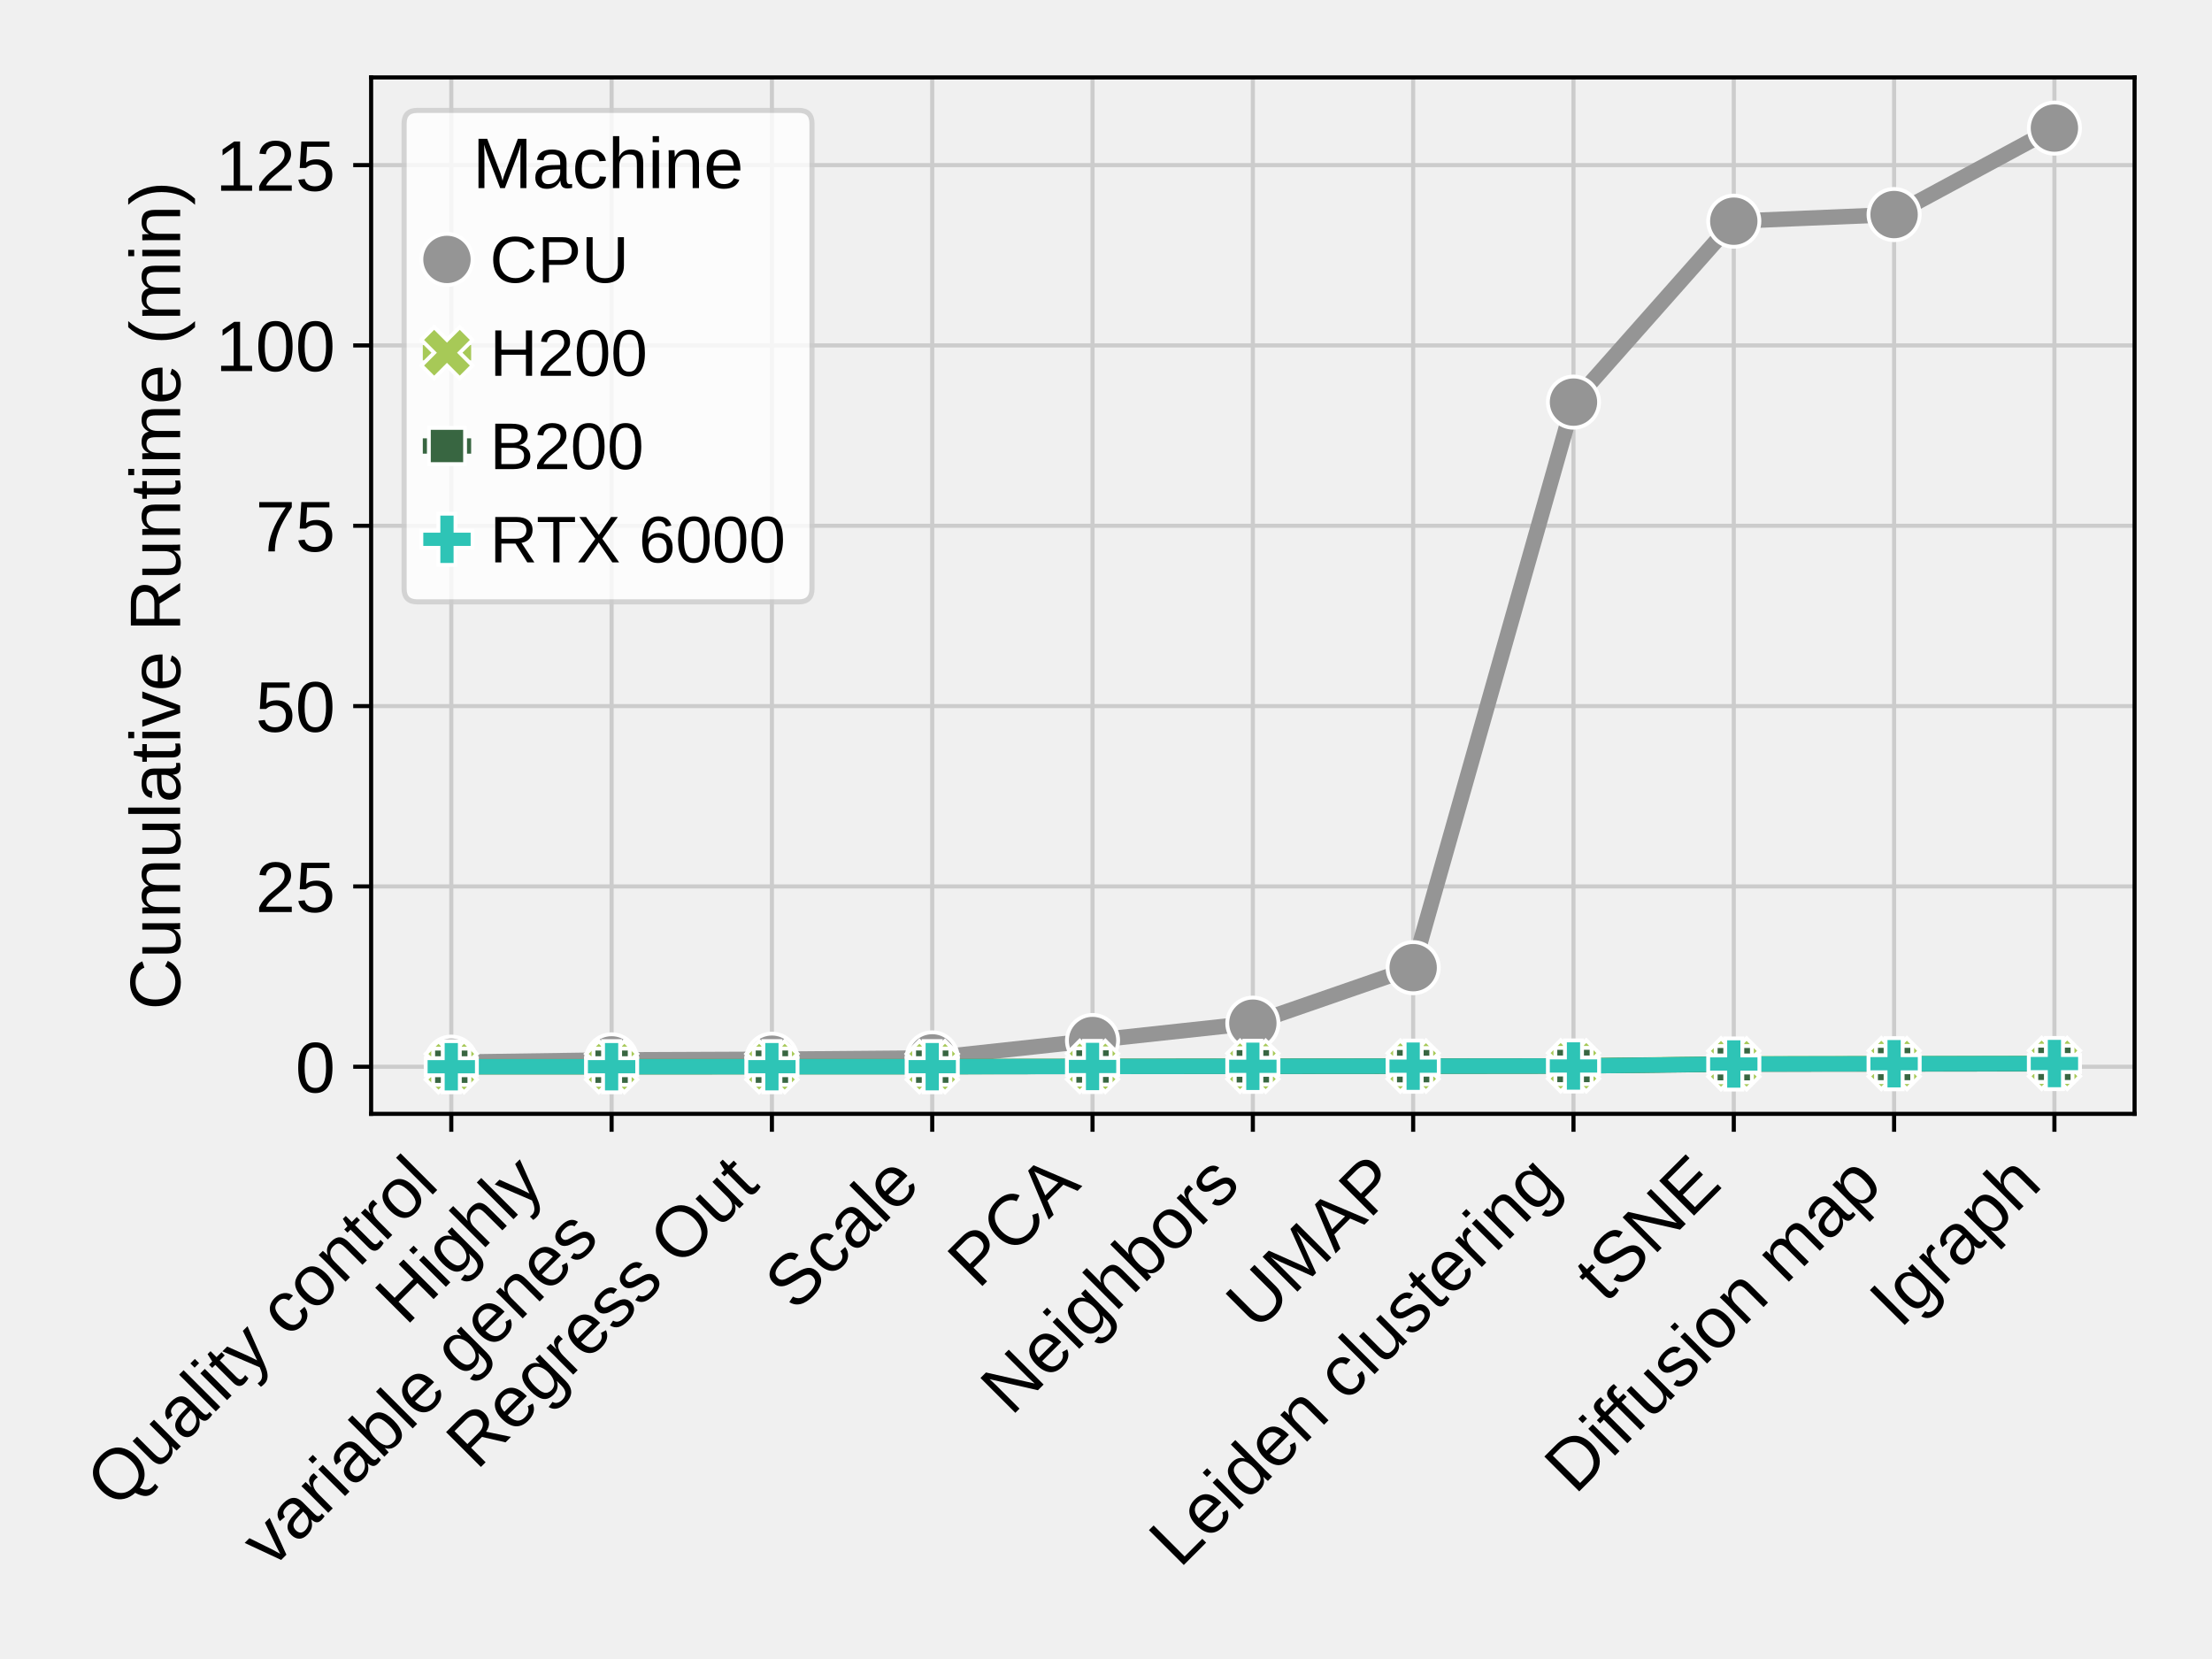
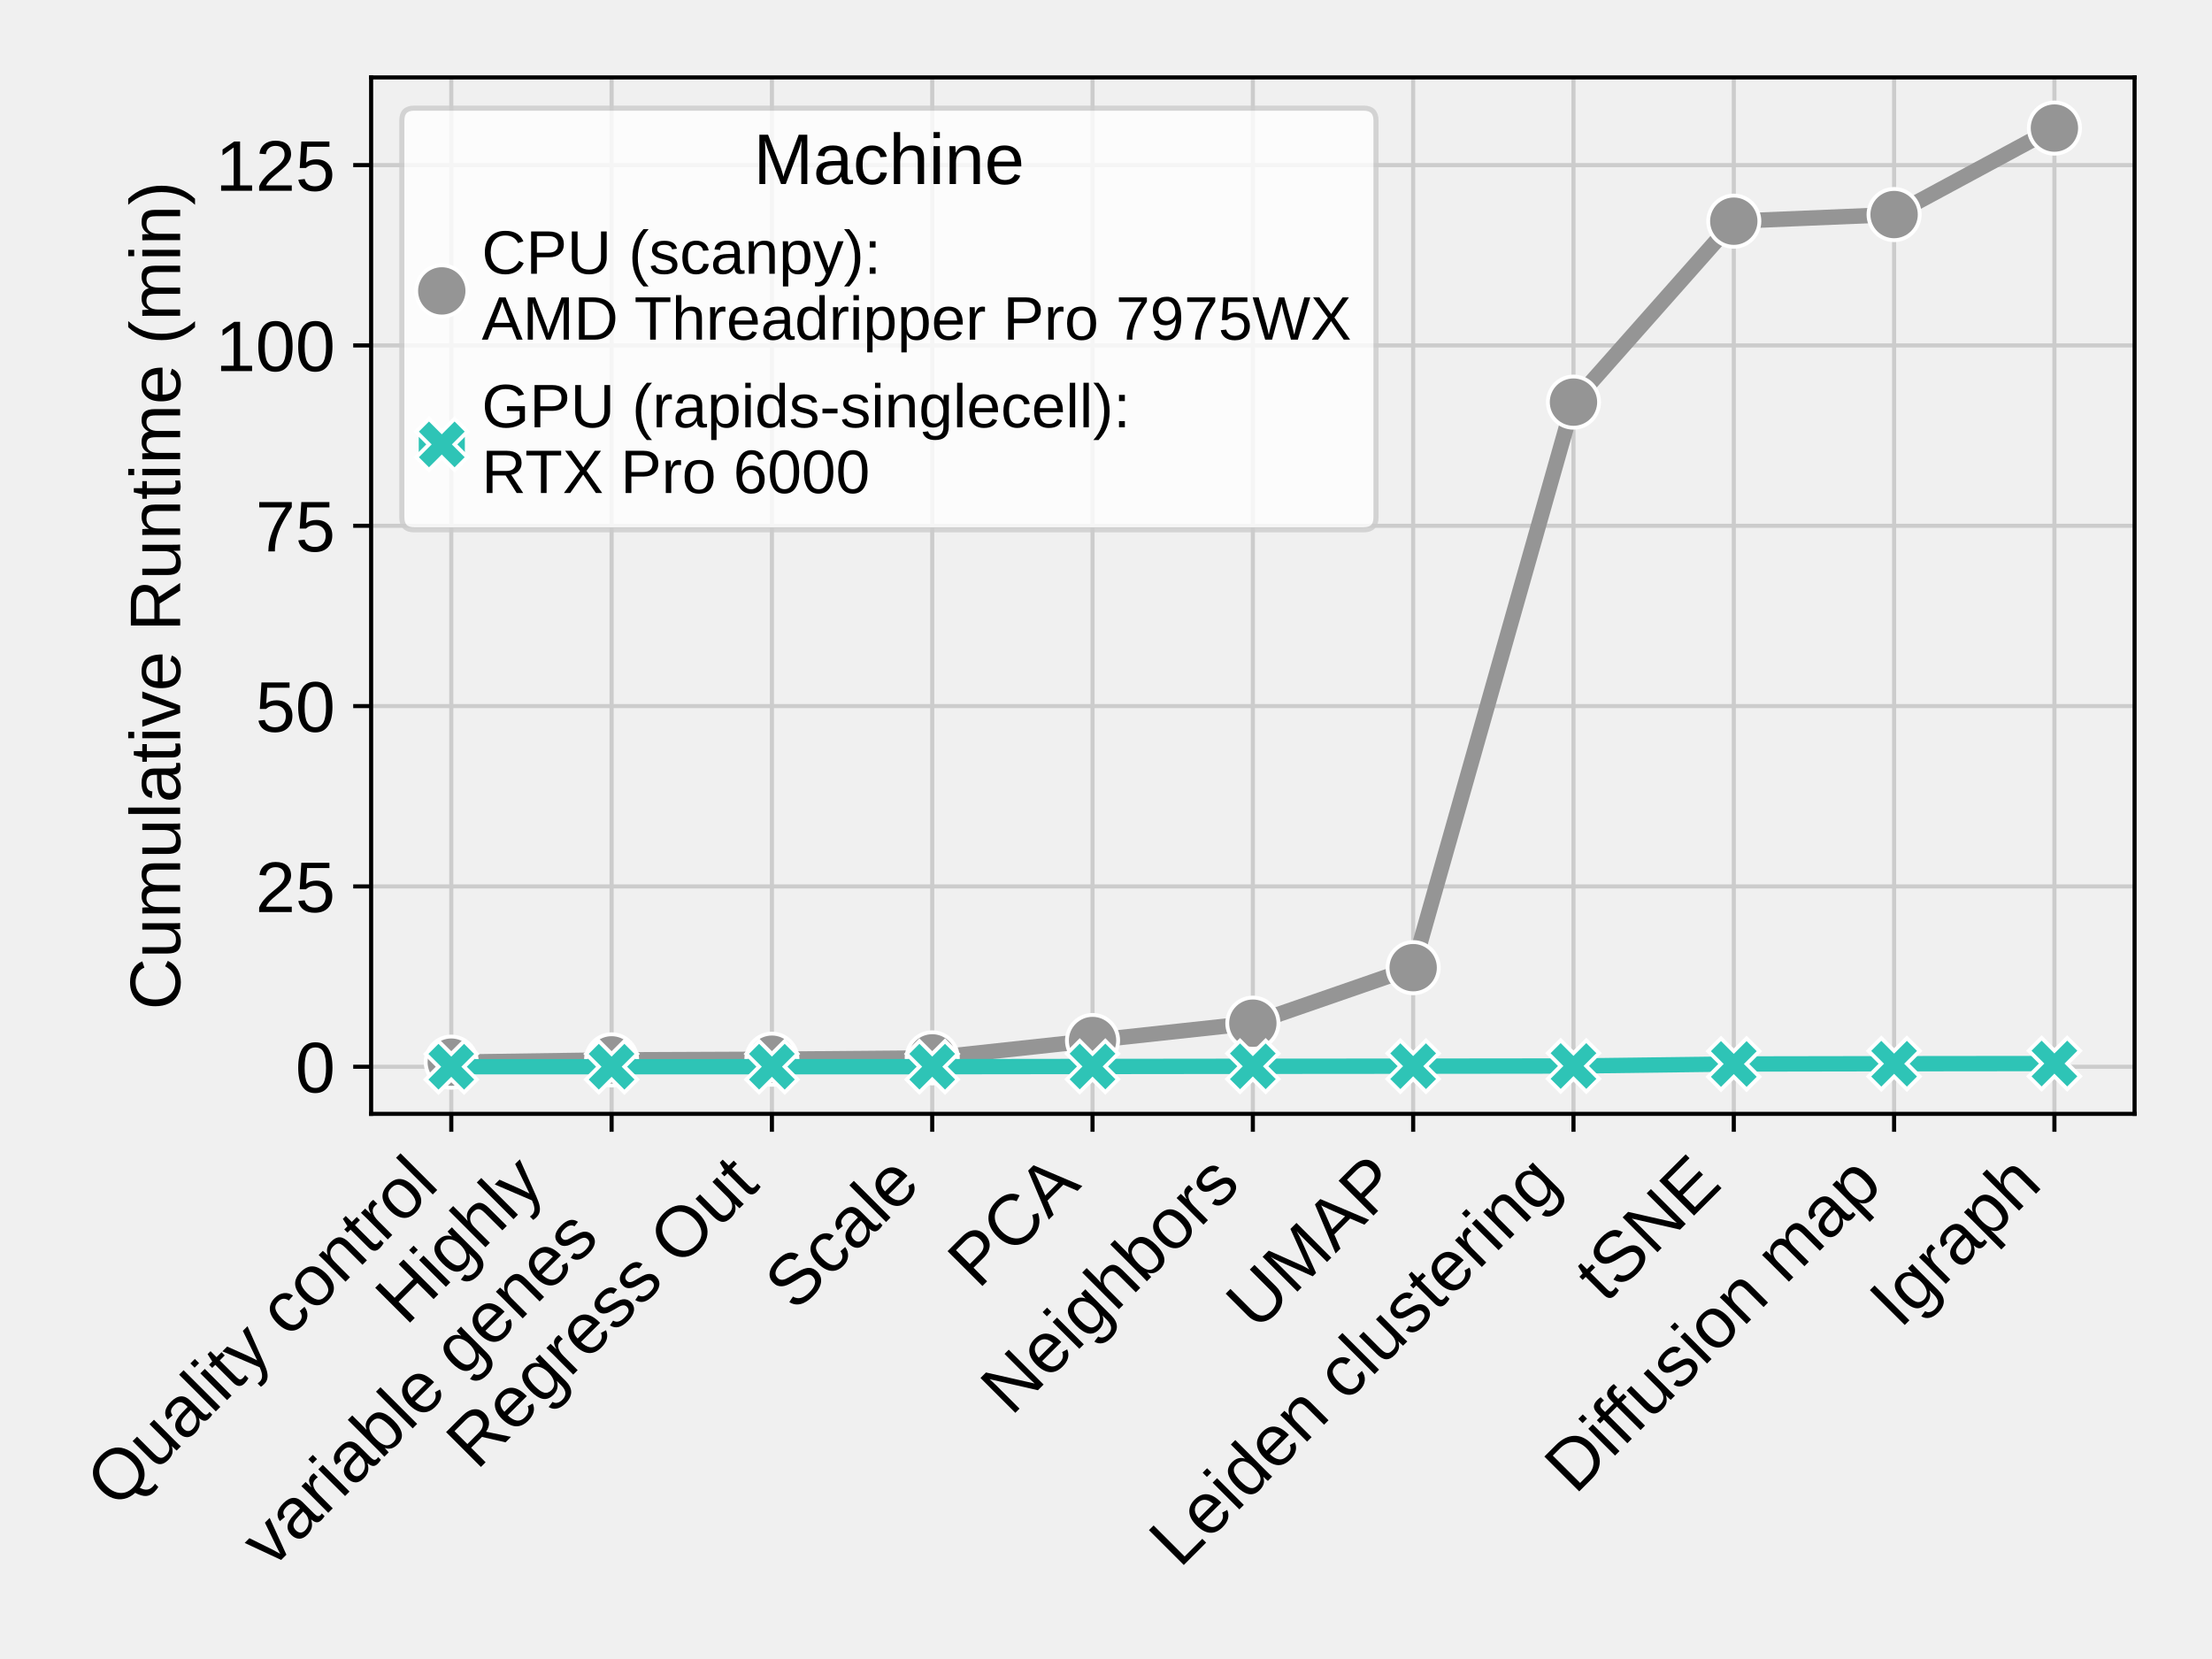
<svg xmlns="http://www.w3.org/2000/svg" xmlns:xlink="http://www.w3.org/1999/xlink" width="432pt" height="324pt" viewBox="0 0 432 324" version="1.1">
  <defs>
    <style type="text/css">*{stroke-linejoin: round; stroke-linecap: butt}</style>
  </defs>
  <g id="figure_1">
    <g id="patch_1">
      <path d="M 0 324  L 432 324  L 432 0  L 0 0  L 0 324  z " style="fill: none" />
    </g>
    <g id="axes_1">
      <g id="patch_2">
        <path d="M 72.48 217.532  L 416.88 217.532  L 416.88 15.12  L 72.48 15.12  L 72.48 217.532  z " style="fill: none" />
      </g>
      <g id="FillBetweenPolyCollection_1">
        <defs>
-           <path id="mfab1560609" d="M 88.135 -117.148  L 88.135 -115.98  L 119.444 -116.4  L 150.753 -116.529  L 182.062 -116.789  L 213.371 -120.199  L 244.68 -123.62  L 275.989 -134.397  L 307.298 -244.536  L 338.607 -280.066  L 369.916 -281.367  L 401.225 -298.294  L 401.225 -299.679  L 401.225 -299.679  L 369.916 -282.828  L 338.607 -281.537  L 307.298 -246.397  L 275.989 -135.633  L 244.68 -124.732  L 213.371 -121.375  L 182.062 -118.007  L 150.753 -117.749  L 119.444 -117.619  L 88.135 -117.148  z " style="stroke: #959595; stroke-opacity: 0.2" />
+           <path id="m6f496f504d" d="M 88.135 -117.148  L 88.135 -115.98  L 119.444 -116.4  L 150.753 -116.529  L 182.062 -116.789  L 213.371 -120.199  L 244.68 -123.62  L 275.989 -134.397  L 307.298 -244.536  L 338.607 -280.066  L 369.916 -281.367  L 401.225 -298.294  L 401.225 -299.679  L 401.225 -299.679  L 369.916 -282.828  L 338.607 -281.537  L 307.298 -246.397  L 275.989 -135.633  L 244.68 -124.732  L 213.371 -121.375  L 182.062 -118.007  L 150.753 -117.749  L 119.444 -117.619  L 88.135 -117.148  z " style="stroke: #959595; stroke-opacity: 0.2" />
        </defs>
-         <g clip-path="url(#pe0ecb09397)">
-           <use xlink:href="#mfab1560609" x="0" y="324" style="fill: #959595; fill-opacity: 0.2; stroke: #959595; stroke-opacity: 0.2" />
+         <g clip-path="url(#p46077d7bb2)">
+           <use xlink:href="#m6f496f504d" x="0" y="324" style="fill: #959595; fill-opacity: 0.2; stroke: #959595; stroke-opacity: 0.2" />
        </g>
      </g>
      <g id="FillBetweenPolyCollection_2">
        <defs>
-           <path id="m82865f4d5c" d="M 88.135 -115.671  L 88.135 -115.671  L 119.444 -115.677  L 150.753 -115.681  L 182.062 -115.684  L 213.371 -115.73  L 244.68 -115.765  L 275.989 -115.799  L 307.298 -115.839  L 338.607 -116.239  L 369.916 -116.273  L 401.225 -116.314  L 401.225 -116.319  L 401.225 -116.319  L 369.916 -116.279  L 338.607 -116.242  L 307.298 -115.842  L 275.989 -115.802  L 244.68 -115.768  L 213.371 -115.733  L 182.062 -115.687  L 150.753 -115.683  L 119.444 -115.677  L 88.135 -115.671  z " style="stroke: #a7c957; stroke-opacity: 0.2" />
+           <path id="m8113eb5264" d="M 88.135 -115.669  L 88.135 -115.668  L 119.444 -115.674  L 150.753 -115.677  L 182.062 -115.68  L 213.371 -115.718  L 244.68 -115.752  L 275.989 -115.778  L 307.298 -115.813  L 338.607 -116.203  L 369.916 -116.254  L 401.225 -116.289  L 401.225 -116.295  L 401.225 -116.295  L 369.916 -116.259  L 338.607 -116.205  L 307.298 -115.815  L 275.989 -115.78  L 244.68 -115.754  L 213.371 -115.719  L 182.062 -115.68  L 150.753 -115.677  L 119.444 -115.674  L 88.135 -115.669  z " style="stroke: #2ec4b6; stroke-opacity: 0.2" />
        </defs>
-         <g clip-path="url(#pe0ecb09397)">
-           <use xlink:href="#m82865f4d5c" x="0" y="324" style="fill: #a7c957; fill-opacity: 0.2; stroke: #a7c957; stroke-opacity: 0.2" />
-         </g>
-       </g>
-       <g id="FillBetweenPolyCollection_3">
-         <defs>
-           <path id="ma7cfe1c751" d="M 88.135 -115.671  L 88.135 -115.67  L 119.444 -115.675  L 150.753 -115.682  L 182.062 -115.685  L 213.371 -115.715  L 244.68 -115.75  L 275.989 -115.778  L 307.298 -115.814  L 338.607 -116.17  L 369.916 -116.202  L 401.225 -116.238  L 401.225 -116.239  L 401.225 -116.239  L 369.916 -116.203  L 338.607 -116.174  L 307.298 -115.817  L 275.989 -115.78  L 244.68 -115.751  L 213.371 -115.717  L 182.062 -115.686  L 150.753 -115.683  L 119.444 -115.676  L 88.135 -115.671  z " style="stroke: #386641; stroke-opacity: 0.2" />
-         </defs>
-         <g clip-path="url(#pe0ecb09397)">
-           <use xlink:href="#ma7cfe1c751" x="0" y="324" style="fill: #386641; fill-opacity: 0.2; stroke: #386641; stroke-opacity: 0.2" />
-         </g>
-       </g>
-       <g id="FillBetweenPolyCollection_4">
-         <defs>
-           <path id="mc2ab6c66c6" d="M 88.135 -115.669  L 88.135 -115.668  L 119.444 -115.674  L 150.753 -115.677  L 182.062 -115.68  L 213.371 -115.718  L 244.68 -115.752  L 275.989 -115.778  L 307.298 -115.813  L 338.607 -116.203  L 369.916 -116.254  L 401.225 -116.289  L 401.225 -116.295  L 401.225 -116.295  L 369.916 -116.259  L 338.607 -116.205  L 307.298 -115.815  L 275.989 -115.78  L 244.68 -115.754  L 213.371 -115.719  L 182.062 -115.68  L 150.753 -115.677  L 119.444 -115.674  L 88.135 -115.669  z " style="stroke: #2ec4b6; stroke-opacity: 0.2" />
-         </defs>
-         <g clip-path="url(#pe0ecb09397)">
-           <use xlink:href="#mc2ab6c66c6" x="0" y="324" style="fill: #2ec4b6; fill-opacity: 0.2; stroke: #2ec4b6; stroke-opacity: 0.2" />
+         <g clip-path="url(#p46077d7bb2)">
+           <use xlink:href="#m8113eb5264" x="0" y="324" style="fill: #2ec4b6; fill-opacity: 0.2; stroke: #2ec4b6; stroke-opacity: 0.2" />
        </g>
      </g>
      <g id="matplotlib.axis_1">
        <g id="xtick_1">
          <g id="line2d_1">
-             <path d="M 88.135 217.532  L 88.135 15.12  " clip-path="url(#pe0ecb09397)" style="fill: none; stroke: #cccccc; stroke-width: 0.8; stroke-linecap: square" />
+             <path d="M 88.135 217.532  L 88.135 15.12  " clip-path="url(#p46077d7bb2)" style="fill: none; stroke: #cccccc; stroke-width: 0.8; stroke-linecap: square" />
          </g>
          <g id="line2d_2">
            <defs>
-               <path id="mdd1ec82069" d="M 0 0  L 0 3.5  " style="stroke: #000000; stroke-width: 0.8" />
+               <path id="m5a52dfd3d7" d="M 0 0  L 0 3.5  " style="stroke: #000000; stroke-width: 0.8" />
            </defs>
            <g>
-               <use xlink:href="#mdd1ec82069" x="88.135" y="217.532" style="stroke: #000000; stroke-width: 0.8" />
+               <use xlink:href="#m5a52dfd3d7" x="88.135" y="217.532" style="stroke: #000000; stroke-width: 0.8" />
            </g>
          </g>
          <g id="text_1">
            <text style="font-size: 14px; font-family: 'Arial', 'Helvetica', 'DejaVu Sans', 'Bitstream Vera Sans', sans-serif" transform="translate(22.78093 295.0149) rotate(-45)">Quality control</text>
          </g>
        </g>
        <g id="xtick_2">
          <g id="line2d_3">
-             <path d="M 119.444 217.532  L 119.444 15.12  " clip-path="url(#pe0ecb09397)" style="fill: none; stroke: #cccccc; stroke-width: 0.8; stroke-linecap: square" />
+             <path d="M 119.444 217.532  L 119.444 15.12  " clip-path="url(#p46077d7bb2)" style="fill: none; stroke: #cccccc; stroke-width: 0.8; stroke-linecap: square" />
          </g>
          <g id="line2d_4">
            <g>
-               <use xlink:href="#mdd1ec82069" x="119.444" y="217.532" style="stroke: #000000; stroke-width: 0.8" />
+               <use xlink:href="#m5a52dfd3d7" x="119.444" y="217.532" style="stroke: #000000; stroke-width: 0.8" />
            </g>
          </g>
          <g id="text_2">
            <text style="font-size: 14px; font-family: 'Arial', 'Helvetica', 'DejaVu Sans', 'Bitstream Vera Sans', sans-serif" transform="translate(79.26536 259.1262) rotate(-45)">Highly</text>
            <text style="font-size: 14px; font-family: 'Arial', 'Helvetica', 'DejaVu Sans', 'Bitstream Vera Sans', sans-serif" transform="translate(52.97478 306.5899) rotate(-45)">variable genes</text>
          </g>
        </g>
        <g id="xtick_3">
          <g id="line2d_5">
-             <path d="M 150.753 217.532  L 150.753 15.12  " clip-path="url(#pe0ecb09397)" style="fill: none; stroke: #cccccc; stroke-width: 0.8; stroke-linecap: square" />
+             <path d="M 150.753 217.532  L 150.753 15.12  " clip-path="url(#p46077d7bb2)" style="fill: none; stroke: #cccccc; stroke-width: 0.8; stroke-linecap: square" />
          </g>
          <g id="line2d_6">
            <g>
-               <use xlink:href="#mdd1ec82069" x="150.753" y="217.532" style="stroke: #000000; stroke-width: 0.8" />
+               <use xlink:href="#m5a52dfd3d7" x="150.753" y="217.532" style="stroke: #000000; stroke-width: 0.8" />
            </g>
          </g>
          <g id="text_3">
            <text style="font-size: 14px; font-family: 'Arial', 'Helvetica', 'DejaVu Sans', 'Bitstream Vera Sans', sans-serif" transform="translate(93.10369 287.3103) rotate(-45)">Regress Out</text>
          </g>
        </g>
        <g id="xtick_4">
          <g id="line2d_7">
-             <path d="M 182.062 217.532  L 182.062 15.12  " clip-path="url(#pe0ecb09397)" style="fill: none; stroke: #cccccc; stroke-width: 0.8; stroke-linecap: square" />
+             <path d="M 182.062 217.532  L 182.062 15.12  " clip-path="url(#p46077d7bb2)" style="fill: none; stroke: #cccccc; stroke-width: 0.8; stroke-linecap: square" />
          </g>
          <g id="line2d_8">
            <g>
-               <use xlink:href="#mdd1ec82069" x="182.062" y="217.532" style="stroke: #000000; stroke-width: 0.8" />
+               <use xlink:href="#m5a52dfd3d7" x="182.062" y="217.532" style="stroke: #000000; stroke-width: 0.8" />
            </g>
          </g>
          <g id="text_4">
            <text style="font-size: 14px; font-family: 'Arial', 'Helvetica', 'DejaVu Sans', 'Bitstream Vera Sans', sans-serif" transform="translate(155.3317 256.3806) rotate(-45)">Scale</text>
          </g>
        </g>
        <g id="xtick_5">
          <g id="line2d_9">
-             <path d="M 213.371 217.532  L 213.371 15.12  " clip-path="url(#pe0ecb09397)" style="fill: none; stroke: #cccccc; stroke-width: 0.8; stroke-linecap: square" />
+             <path d="M 213.371 217.532  L 213.371 15.12  " clip-path="url(#p46077d7bb2)" style="fill: none; stroke: #cccccc; stroke-width: 0.8; stroke-linecap: square" />
          </g>
          <g id="line2d_10">
            <g>
-               <use xlink:href="#mdd1ec82069" x="213.371" y="217.532" style="stroke: #000000; stroke-width: 0.8" />
+               <use xlink:href="#m5a52dfd3d7" x="213.371" y="217.532" style="stroke: #000000; stroke-width: 0.8" />
            </g>
          </g>
          <g id="text_5">
            <text style="font-size: 14px; font-family: 'Arial', 'Helvetica', 'DejaVu Sans', 'Bitstream Vera Sans', sans-serif" transform="translate(191.0476 251.9738) rotate(-45)">PCA</text>
          </g>
        </g>
        <g id="xtick_6">
          <g id="line2d_11">
-             <path d="M 244.68 217.532  L 244.68 15.12  " clip-path="url(#pe0ecb09397)" style="fill: none; stroke: #cccccc; stroke-width: 0.8; stroke-linecap: square" />
+             <path d="M 244.68 217.532  L 244.68 15.12  " clip-path="url(#p46077d7bb2)" style="fill: none; stroke: #cccccc; stroke-width: 0.8; stroke-linecap: square" />
          </g>
          <g id="line2d_12">
            <g>
-               <use xlink:href="#mdd1ec82069" x="244.68" y="217.532" style="stroke: #000000; stroke-width: 0.8" />
+               <use xlink:href="#m5a52dfd3d7" x="244.68" y="217.532" style="stroke: #000000; stroke-width: 0.8" />
            </g>
          </g>
          <g id="text_6">
            <text style="font-size: 14px; font-family: 'Arial', 'Helvetica', 'DejaVu Sans', 'Bitstream Vera Sans', sans-serif" transform="translate(197.4765 276.738) rotate(-45)">Neighbors</text>
          </g>
        </g>
        <g id="xtick_7">
          <g id="line2d_13">
-             <path d="M 275.989 217.532  L 275.989 15.12  " clip-path="url(#pe0ecb09397)" style="fill: none; stroke: #cccccc; stroke-width: 0.8; stroke-linecap: square" />
+             <path d="M 275.989 217.532  L 275.989 15.12  " clip-path="url(#p46077d7bb2)" style="fill: none; stroke: #cccccc; stroke-width: 0.8; stroke-linecap: square" />
          </g>
          <g id="line2d_14">
            <g>
-               <use xlink:href="#mdd1ec82069" x="275.989" y="217.532" style="stroke: #000000; stroke-width: 0.8" />
+               <use xlink:href="#m5a52dfd3d7" x="275.989" y="217.532" style="stroke: #000000; stroke-width: 0.8" />
            </g>
          </g>
          <g id="text_7">
            <text style="font-size: 14px; font-family: 'Arial', 'Helvetica', 'DejaVu Sans', 'Bitstream Vera Sans', sans-serif" transform="translate(245.4198 260.2197) rotate(-45)">UMAP</text>
          </g>
        </g>
        <g id="xtick_8">
          <g id="line2d_15">
-             <path d="M 307.298 217.532  L 307.298 15.12  " clip-path="url(#pe0ecb09397)" style="fill: none; stroke: #cccccc; stroke-width: 0.8; stroke-linecap: square" />
+             <path d="M 307.298 217.532  L 307.298 15.12  " clip-path="url(#p46077d7bb2)" style="fill: none; stroke: #cccccc; stroke-width: 0.8; stroke-linecap: square" />
          </g>
          <g id="line2d_16">
            <g>
-               <use xlink:href="#mdd1ec82069" x="307.298" y="217.532" style="stroke: #000000; stroke-width: 0.8" />
+               <use xlink:href="#m5a52dfd3d7" x="307.298" y="217.532" style="stroke: #000000; stroke-width: 0.8" />
            </g>
          </g>
          <g id="text_8">
            <text style="font-size: 14px; font-family: 'Arial', 'Helvetica', 'DejaVu Sans', 'Bitstream Vera Sans', sans-serif" transform="translate(230.3745 306.4581) rotate(-45)">Leiden clustering</text>
          </g>
        </g>
        <g id="xtick_9">
          <g id="line2d_17">
-             <path d="M 338.607 217.532  L 338.607 15.12  " clip-path="url(#pe0ecb09397)" style="fill: none; stroke: #cccccc; stroke-width: 0.8; stroke-linecap: square" />
+             <path d="M 338.607 217.532  L 338.607 15.12  " clip-path="url(#p46077d7bb2)" style="fill: none; stroke: #cccccc; stroke-width: 0.8; stroke-linecap: square" />
          </g>
          <g id="line2d_18">
            <g>
-               <use xlink:href="#mdd1ec82069" x="338.607" y="217.532" style="stroke: #000000; stroke-width: 0.8" />
+               <use xlink:href="#m5a52dfd3d7" x="338.607" y="217.532" style="stroke: #000000; stroke-width: 0.8" />
            </g>
          </g>
          <g id="text_9">
            <text style="font-size: 14px; font-family: 'Arial', 'Helvetica', 'DejaVu Sans', 'Bitstream Vera Sans', sans-serif" transform="translate(313.5337 254.724) rotate(-45)">tSNE</text>
          </g>
        </g>
        <g id="xtick_10">
          <g id="line2d_19">
-             <path d="M 369.916 217.532  L 369.916 15.12  " clip-path="url(#pe0ecb09397)" style="fill: none; stroke: #cccccc; stroke-width: 0.8; stroke-linecap: square" />
+             <path d="M 369.916 217.532  L 369.916 15.12  " clip-path="url(#p46077d7bb2)" style="fill: none; stroke: #cccccc; stroke-width: 0.8; stroke-linecap: square" />
          </g>
          <g id="line2d_20">
            <g>
-               <use xlink:href="#mdd1ec82069" x="369.916" y="217.532" style="stroke: #000000; stroke-width: 0.8" />
+               <use xlink:href="#m5a52dfd3d7" x="369.916" y="217.532" style="stroke: #000000; stroke-width: 0.8" />
            </g>
          </g>
          <g id="text_10">
            <text style="font-size: 14px; font-family: 'Arial', 'Helvetica', 'DejaVu Sans', 'Bitstream Vera Sans', sans-serif" transform="translate(307.6021 292.0853) rotate(-45)">Diffusion map</text>
          </g>
        </g>
        <g id="xtick_11">
          <g id="line2d_21">
-             <path d="M 401.225 217.532  L 401.225 15.12  " clip-path="url(#pe0ecb09397)" style="fill: none; stroke: #cccccc; stroke-width: 0.8; stroke-linecap: square" />
+             <path d="M 401.225 217.532  L 401.225 15.12  " clip-path="url(#p46077d7bb2)" style="fill: none; stroke: #cccccc; stroke-width: 0.8; stroke-linecap: square" />
          </g>
          <g id="line2d_22">
            <g>
-               <use xlink:href="#mdd1ec82069" x="401.225" y="217.532" style="stroke: #000000; stroke-width: 0.8" />
+               <use xlink:href="#m5a52dfd3d7" x="401.225" y="217.532" style="stroke: #000000; stroke-width: 0.8" />
            </g>
          </g>
          <g id="text_11">
            <text style="font-size: 14px; font-family: 'Arial', 'Helvetica', 'DejaVu Sans', 'Bitstream Vera Sans', sans-serif" transform="translate(371.0753 259.6845) rotate(-45)">Igraph</text>
          </g>
        </g>
      </g>
      <g id="matplotlib.axis_2">
        <g id="ytick_1">
          <g id="line2d_23">
-             <path d="M 72.48 208.334  L 416.88 208.334  " clip-path="url(#pe0ecb09397)" style="fill: none; stroke: #cccccc; stroke-width: 0.8; stroke-linecap: square" />
+             <path d="M 72.48 208.334  L 416.88 208.334  " clip-path="url(#p46077d7bb2)" style="fill: none; stroke: #cccccc; stroke-width: 0.8; stroke-linecap: square" />
          </g>
          <g id="line2d_24">
            <defs>
-               <path id="ma43e777af6" d="M 0 0  L -3.5 0  " style="stroke: #000000; stroke-width: 0.8" />
+               <path id="m2884d6f29a" d="M 0 0  L -3.5 0  " style="stroke: #000000; stroke-width: 0.8" />
            </defs>
            <g>
-               <use xlink:href="#ma43e777af6" x="72.48" y="208.334" style="stroke: #000000; stroke-width: 0.8" />
+               <use xlink:href="#m2884d6f29a" x="72.48" y="208.334" style="stroke: #000000; stroke-width: 0.8" />
            </g>
          </g>
          <g id="text_12">
            <text style="font-size: 14px; font-family: 'Arial', 'Helvetica', 'DejaVu Sans', 'Bitstream Vera Sans', sans-serif; text-anchor: end" x="65.48" y="213.345" transform="rotate(-0 65.48007 213.3448)">0</text>
          </g>
        </g>
        <g id="ytick_2">
          <g id="line2d_25">
-             <path d="M 72.48 173.116  L 416.88 173.116  " clip-path="url(#pe0ecb09397)" style="fill: none; stroke: #cccccc; stroke-width: 0.8; stroke-linecap: square" />
+             <path d="M 72.48 173.116  L 416.88 173.116  " clip-path="url(#p46077d7bb2)" style="fill: none; stroke: #cccccc; stroke-width: 0.8; stroke-linecap: square" />
          </g>
          <g id="line2d_26">
            <g>
-               <use xlink:href="#ma43e777af6" x="72.48" y="173.116" style="stroke: #000000; stroke-width: 0.8" />
+               <use xlink:href="#m2884d6f29a" x="72.48" y="173.116" style="stroke: #000000; stroke-width: 0.8" />
            </g>
          </g>
          <g id="text_13">
            <text style="font-size: 14px; font-family: 'Arial', 'Helvetica', 'DejaVu Sans', 'Bitstream Vera Sans', sans-serif; text-anchor: end" x="65.48" y="178.127" transform="rotate(-0 65.48007 178.1269)">25</text>
          </g>
        </g>
        <g id="ytick_3">
          <g id="line2d_27">
-             <path d="M 72.48 137.898  L 416.88 137.898  " clip-path="url(#pe0ecb09397)" style="fill: none; stroke: #cccccc; stroke-width: 0.8; stroke-linecap: square" />
+             <path d="M 72.48 137.898  L 416.88 137.898  " clip-path="url(#p46077d7bb2)" style="fill: none; stroke: #cccccc; stroke-width: 0.8; stroke-linecap: square" />
          </g>
          <g id="line2d_28">
            <g>
-               <use xlink:href="#ma43e777af6" x="72.48" y="137.898" style="stroke: #000000; stroke-width: 0.8" />
+               <use xlink:href="#m2884d6f29a" x="72.48" y="137.898" style="stroke: #000000; stroke-width: 0.8" />
            </g>
          </g>
          <g id="text_14">
            <text style="font-size: 14px; font-family: 'Arial', 'Helvetica', 'DejaVu Sans', 'Bitstream Vera Sans', sans-serif; text-anchor: end" x="65.48" y="142.909" transform="rotate(-0 65.48007 142.9089)">50</text>
          </g>
        </g>
        <g id="ytick_4">
          <g id="line2d_29">
-             <path d="M 72.48 102.681  L 416.88 102.681  " clip-path="url(#pe0ecb09397)" style="fill: none; stroke: #cccccc; stroke-width: 0.8; stroke-linecap: square" />
+             <path d="M 72.48 102.681  L 416.88 102.681  " clip-path="url(#p46077d7bb2)" style="fill: none; stroke: #cccccc; stroke-width: 0.8; stroke-linecap: square" />
          </g>
          <g id="line2d_30">
            <g>
-               <use xlink:href="#ma43e777af6" x="72.48" y="102.681" style="stroke: #000000; stroke-width: 0.8" />
+               <use xlink:href="#m2884d6f29a" x="72.48" y="102.681" style="stroke: #000000; stroke-width: 0.8" />
            </g>
          </g>
          <g id="text_15">
            <text style="font-size: 14px; font-family: 'Arial', 'Helvetica', 'DejaVu Sans', 'Bitstream Vera Sans', sans-serif; text-anchor: end" x="65.48" y="107.691" transform="rotate(-0 65.48007 107.691)">75</text>
          </g>
        </g>
        <g id="ytick_5">
          <g id="line2d_31">
-             <path d="M 72.48 67.463  L 416.88 67.463  " clip-path="url(#pe0ecb09397)" style="fill: none; stroke: #cccccc; stroke-width: 0.8; stroke-linecap: square" />
+             <path d="M 72.48 67.463  L 416.88 67.463  " clip-path="url(#p46077d7bb2)" style="fill: none; stroke: #cccccc; stroke-width: 0.8; stroke-linecap: square" />
          </g>
          <g id="line2d_32">
            <g>
-               <use xlink:href="#ma43e777af6" x="72.48" y="67.463" style="stroke: #000000; stroke-width: 0.8" />
+               <use xlink:href="#m2884d6f29a" x="72.48" y="67.463" style="stroke: #000000; stroke-width: 0.8" />
            </g>
          </g>
          <g id="text_16">
            <text style="font-size: 14px; font-family: 'Arial', 'Helvetica', 'DejaVu Sans', 'Bitstream Vera Sans', sans-serif; text-anchor: end" x="65.48" y="72.473" transform="rotate(-0 65.48007 72.47303)">100</text>
          </g>
        </g>
        <g id="ytick_6">
          <g id="line2d_33">
-             <path d="M 72.48 32.245  L 416.88 32.245  " clip-path="url(#pe0ecb09397)" style="fill: none; stroke: #cccccc; stroke-width: 0.8; stroke-linecap: square" />
+             <path d="M 72.48 32.245  L 416.88 32.245  " clip-path="url(#p46077d7bb2)" style="fill: none; stroke: #cccccc; stroke-width: 0.8; stroke-linecap: square" />
          </g>
          <g id="line2d_34">
            <g>
-               <use xlink:href="#ma43e777af6" x="72.48" y="32.245" style="stroke: #000000; stroke-width: 0.8" />
+               <use xlink:href="#m2884d6f29a" x="72.48" y="32.245" style="stroke: #000000; stroke-width: 0.8" />
            </g>
          </g>
          <g id="text_17">
            <text style="font-size: 14px; font-family: 'Arial', 'Helvetica', 'DejaVu Sans', 'Bitstream Vera Sans', sans-serif; text-anchor: end" x="65.48" y="37.255" transform="rotate(-0 65.48007 37.25509)">125</text>
          </g>
        </g>
        <g id="text_18">
          <text style="font-size: 14px; font-family: 'Arial', 'Helvetica', 'DejaVu Sans', 'Bitstream Vera Sans', sans-serif; text-anchor: middle" x="35.178" y="116.326" transform="rotate(-90 35.17757 116.326)">Cumulative Runtime (min)</text>
        </g>
      </g>
      <g id="line2d_35">
-         <path d="M 88.135 207.436  L 119.444 206.991  L 150.753 206.861  L 182.062 206.602  L 213.371 203.213  L 244.68 199.824  L 275.989 188.985  L 307.298 78.534  L 338.607 43.198  L 369.916 41.902  L 401.225 25.013  " clip-path="url(#pe0ecb09397)" style="fill: none; stroke: #959595; stroke-width: 3; stroke-linecap: square" />
+         <path d="M 88.135 207.436  L 119.444 206.991  L 150.753 206.861  L 182.062 206.602  L 213.371 203.213  L 244.68 199.824  L 275.989 188.985  L 307.298 78.534  L 338.607 43.198  L 369.916 41.902  L 401.225 25.013  " clip-path="url(#p46077d7bb2)" style="fill: none; stroke: #959595; stroke-width: 3; stroke-linecap: square" />
        <defs>
-           <path id="m1f8c0a6503" d="M 0 5  C 1.326 5 2.598 4.473 3.536 3.536  C 4.473 2.598 5 1.326 5 0  C 5 -1.326 4.473 -2.598 3.536 -3.536  C 2.598 -4.473 1.326 -5 0 -5  C -1.326 -5 -2.598 -4.473 -3.536 -3.536  C -4.473 -2.598 -5 -1.326 -5 0  C -5 1.326 -4.473 2.598 -3.536 3.536  C -2.598 4.473 -1.326 5 0 5  z " style="stroke: #ffffff; stroke-width: 0.75" />
+           <path id="m21358d7998" d="M 0 5  C 1.326 5 2.598 4.473 3.536 3.536  C 4.473 2.598 5 1.326 5 0  C 5 -1.326 4.473 -2.598 3.536 -3.536  C 2.598 -4.473 1.326 -5 0 -5  C -1.326 -5 -2.598 -4.473 -3.536 -3.536  C -4.473 -2.598 -5 -1.326 -5 0  C -5 1.326 -4.473 2.598 -3.536 3.536  C -2.598 4.473 -1.326 5 0 5  z " style="stroke: #ffffff; stroke-width: 0.75" />
        </defs>
-         <g clip-path="url(#pe0ecb09397)">
-           <use xlink:href="#m1f8c0a6503" x="88.135" y="207.436" style="fill: #959595; stroke: #ffffff; stroke-width: 0.75" />
-           <use xlink:href="#m1f8c0a6503" x="119.444" y="206.991" style="fill: #959595; stroke: #ffffff; stroke-width: 0.75" />
-           <use xlink:href="#m1f8c0a6503" x="150.753" y="206.861" style="fill: #959595; stroke: #ffffff; stroke-width: 0.75" />
-           <use xlink:href="#m1f8c0a6503" x="182.062" y="206.602" style="fill: #959595; stroke: #ffffff; stroke-width: 0.75" />
-           <use xlink:href="#m1f8c0a6503" x="213.371" y="203.213" style="fill: #959595; stroke: #ffffff; stroke-width: 0.75" />
-           <use xlink:href="#m1f8c0a6503" x="244.68" y="199.824" style="fill: #959595; stroke: #ffffff; stroke-width: 0.75" />
-           <use xlink:href="#m1f8c0a6503" x="275.989" y="188.985" style="fill: #959595; stroke: #ffffff; stroke-width: 0.75" />
-           <use xlink:href="#m1f8c0a6503" x="307.298" y="78.534" style="fill: #959595; stroke: #ffffff; stroke-width: 0.75" />
-           <use xlink:href="#m1f8c0a6503" x="338.607" y="43.198" style="fill: #959595; stroke: #ffffff; stroke-width: 0.75" />
-           <use xlink:href="#m1f8c0a6503" x="369.916" y="41.902" style="fill: #959595; stroke: #ffffff; stroke-width: 0.75" />
-           <use xlink:href="#m1f8c0a6503" x="401.225" y="25.013" style="fill: #959595; stroke: #ffffff; stroke-width: 0.75" />
+         <g clip-path="url(#p46077d7bb2)">
+           <use xlink:href="#m21358d7998" x="88.135" y="207.436" style="fill: #959595; stroke: #ffffff; stroke-width: 0.75" />
+           <use xlink:href="#m21358d7998" x="119.444" y="206.991" style="fill: #959595; stroke: #ffffff; stroke-width: 0.75" />
+           <use xlink:href="#m21358d7998" x="150.753" y="206.861" style="fill: #959595; stroke: #ffffff; stroke-width: 0.75" />
+           <use xlink:href="#m21358d7998" x="182.062" y="206.602" style="fill: #959595; stroke: #ffffff; stroke-width: 0.75" />
+           <use xlink:href="#m21358d7998" x="213.371" y="203.213" style="fill: #959595; stroke: #ffffff; stroke-width: 0.75" />
+           <use xlink:href="#m21358d7998" x="244.68" y="199.824" style="fill: #959595; stroke: #ffffff; stroke-width: 0.75" />
+           <use xlink:href="#m21358d7998" x="275.989" y="188.985" style="fill: #959595; stroke: #ffffff; stroke-width: 0.75" />
+           <use xlink:href="#m21358d7998" x="307.298" y="78.534" style="fill: #959595; stroke: #ffffff; stroke-width: 0.75" />
+           <use xlink:href="#m21358d7998" x="338.607" y="43.198" style="fill: #959595; stroke: #ffffff; stroke-width: 0.75" />
+           <use xlink:href="#m21358d7998" x="369.916" y="41.902" style="fill: #959595; stroke: #ffffff; stroke-width: 0.75" />
+           <use xlink:href="#m21358d7998" x="401.225" y="25.013" style="fill: #959595; stroke: #ffffff; stroke-width: 0.75" />
        </g>
      </g>
      <g id="line2d_36">
-         <path d="M 88.135 208.329  L 119.444 208.323  L 150.753 208.318  L 182.062 208.314  L 213.371 208.269  L 244.68 208.234  L 275.989 208.2  L 307.298 208.159  L 338.607 207.759  L 369.916 207.724  L 401.225 207.684  " clip-path="url(#pe0ecb09397)" style="fill: none; stroke: #a7c957; stroke-width: 3; stroke-linecap: square" />
+         <path d="M 88.135 208.331  L 119.444 208.326  L 150.753 208.323  L 182.062 208.32  L 213.371 208.282  L 244.68 208.247  L 275.989 208.221  L 307.298 208.186  L 338.607 207.796  L 369.916 207.743  L 401.225 207.708  " clip-path="url(#p46077d7bb2)" style="fill: none; stroke: #2ec4b6; stroke-width: 3; stroke-linecap: square" />
        <defs>
-           <path id="m5ba7a3f530" d="M -2.5 5  L 0 2.5  L 2.5 5  L 5 2.5  L 2.5 0  L 5 -2.5  L 2.5 -5  L 0 -2.5  L -2.5 -5  L -5 -2.5  L -2.5 0  L -5 2.5  z " style="stroke: #ffffff; stroke-width: 0.75; stroke-linejoin: miter" />
+           <path id="m85c8a9555c" d="M -2.5 5  L 0 2.5  L 2.5 5  L 5 2.5  L 2.5 0  L 5 -2.5  L 2.5 -5  L 0 -2.5  L -2.5 -5  L -5 -2.5  L -2.5 0  L -5 2.5  z " style="stroke: #ffffff; stroke-width: 0.75; stroke-linejoin: miter" />
        </defs>
-         <g clip-path="url(#pe0ecb09397)">
-           <use xlink:href="#m5ba7a3f530" x="88.135" y="208.329" style="fill: #a7c957; stroke: #ffffff; stroke-width: 0.75; stroke-linejoin: miter" />
-           <use xlink:href="#m5ba7a3f530" x="119.444" y="208.323" style="fill: #a7c957; stroke: #ffffff; stroke-width: 0.75; stroke-linejoin: miter" />
-           <use xlink:href="#m5ba7a3f530" x="150.753" y="208.318" style="fill: #a7c957; stroke: #ffffff; stroke-width: 0.75; stroke-linejoin: miter" />
-           <use xlink:href="#m5ba7a3f530" x="182.062" y="208.314" style="fill: #a7c957; stroke: #ffffff; stroke-width: 0.75; stroke-linejoin: miter" />
-           <use xlink:href="#m5ba7a3f530" x="213.371" y="208.269" style="fill: #a7c957; stroke: #ffffff; stroke-width: 0.75; stroke-linejoin: miter" />
-           <use xlink:href="#m5ba7a3f530" x="244.68" y="208.234" style="fill: #a7c957; stroke: #ffffff; stroke-width: 0.75; stroke-linejoin: miter" />
-           <use xlink:href="#m5ba7a3f530" x="275.989" y="208.2" style="fill: #a7c957; stroke: #ffffff; stroke-width: 0.75; stroke-linejoin: miter" />
-           <use xlink:href="#m5ba7a3f530" x="307.298" y="208.159" style="fill: #a7c957; stroke: #ffffff; stroke-width: 0.75; stroke-linejoin: miter" />
-           <use xlink:href="#m5ba7a3f530" x="338.607" y="207.759" style="fill: #a7c957; stroke: #ffffff; stroke-width: 0.75; stroke-linejoin: miter" />
-           <use xlink:href="#m5ba7a3f530" x="369.916" y="207.724" style="fill: #a7c957; stroke: #ffffff; stroke-width: 0.75; stroke-linejoin: miter" />
-           <use xlink:href="#m5ba7a3f530" x="401.225" y="207.684" style="fill: #a7c957; stroke: #ffffff; stroke-width: 0.75; stroke-linejoin: miter" />
-         </g>
-       </g>
-       <g id="line2d_37">
-         <path d="M 88.135 208.329  L 119.444 208.324  L 150.753 208.317  L 182.062 208.315  L 213.371 208.284  L 244.68 208.25  L 275.989 208.221  L 307.298 208.185  L 338.607 207.828  L 369.916 207.797  L 401.225 207.761  " clip-path="url(#pe0ecb09397)" style="fill: none; stroke: #386641; stroke-width: 3; stroke-linecap: square" />
-         <defs>
-           <path id="mb5c54767e1" d="M -3.536 -3.536  L -3.536 3.536  L 3.536 3.536  L 3.536 -3.536  z " style="stroke: #ffffff; stroke-width: 0.75; stroke-linejoin: miter" />
-         </defs>
-         <g clip-path="url(#pe0ecb09397)">
-           <use xlink:href="#mb5c54767e1" x="88.135" y="208.329" style="fill: #386641; stroke: #ffffff; stroke-width: 0.75; stroke-linejoin: miter" />
-           <use xlink:href="#mb5c54767e1" x="119.444" y="208.324" style="fill: #386641; stroke: #ffffff; stroke-width: 0.75; stroke-linejoin: miter" />
-           <use xlink:href="#mb5c54767e1" x="150.753" y="208.317" style="fill: #386641; stroke: #ffffff; stroke-width: 0.75; stroke-linejoin: miter" />
-           <use xlink:href="#mb5c54767e1" x="182.062" y="208.315" style="fill: #386641; stroke: #ffffff; stroke-width: 0.75; stroke-linejoin: miter" />
-           <use xlink:href="#mb5c54767e1" x="213.371" y="208.284" style="fill: #386641; stroke: #ffffff; stroke-width: 0.75; stroke-linejoin: miter" />
-           <use xlink:href="#mb5c54767e1" x="244.68" y="208.25" style="fill: #386641; stroke: #ffffff; stroke-width: 0.75; stroke-linejoin: miter" />
-           <use xlink:href="#mb5c54767e1" x="275.989" y="208.221" style="fill: #386641; stroke: #ffffff; stroke-width: 0.75; stroke-linejoin: miter" />
-           <use xlink:href="#mb5c54767e1" x="307.298" y="208.185" style="fill: #386641; stroke: #ffffff; stroke-width: 0.75; stroke-linejoin: miter" />
-           <use xlink:href="#mb5c54767e1" x="338.607" y="207.828" style="fill: #386641; stroke: #ffffff; stroke-width: 0.75; stroke-linejoin: miter" />
-           <use xlink:href="#mb5c54767e1" x="369.916" y="207.797" style="fill: #386641; stroke: #ffffff; stroke-width: 0.75; stroke-linejoin: miter" />
-           <use xlink:href="#mb5c54767e1" x="401.225" y="207.761" style="fill: #386641; stroke: #ffffff; stroke-width: 0.75; stroke-linejoin: miter" />
-         </g>
-       </g>
-       <g id="line2d_38">
-         <path d="M 88.135 208.331  L 119.444 208.326  L 150.753 208.323  L 182.062 208.32  L 213.371 208.282  L 244.68 208.247  L 275.989 208.221  L 307.298 208.186  L 338.607 207.796  L 369.916 207.743  L 401.225 207.708  " clip-path="url(#pe0ecb09397)" style="fill: none; stroke: #2ec4b6; stroke-width: 3; stroke-linecap: square" />
-         <defs>
-           <path id="mab48566aa0" d="M -1.667 5  L 1.667 5  L 1.667 1.667  L 5 1.667  L 5 -1.667  L 1.667 -1.667  L 1.667 -5  L -1.667 -5  L -1.667 -1.667  L -5 -1.667  L -5 1.667  L -1.667 1.667  z " style="stroke: #ffffff; stroke-width: 0.75; stroke-linejoin: miter" />
-         </defs>
-         <g clip-path="url(#pe0ecb09397)">
-           <use xlink:href="#mab48566aa0" x="88.135" y="208.331" style="fill: #2ec4b6; stroke: #ffffff; stroke-width: 0.75; stroke-linejoin: miter" />
-           <use xlink:href="#mab48566aa0" x="119.444" y="208.326" style="fill: #2ec4b6; stroke: #ffffff; stroke-width: 0.75; stroke-linejoin: miter" />
-           <use xlink:href="#mab48566aa0" x="150.753" y="208.323" style="fill: #2ec4b6; stroke: #ffffff; stroke-width: 0.75; stroke-linejoin: miter" />
-           <use xlink:href="#mab48566aa0" x="182.062" y="208.32" style="fill: #2ec4b6; stroke: #ffffff; stroke-width: 0.75; stroke-linejoin: miter" />
-           <use xlink:href="#mab48566aa0" x="213.371" y="208.282" style="fill: #2ec4b6; stroke: #ffffff; stroke-width: 0.75; stroke-linejoin: miter" />
-           <use xlink:href="#mab48566aa0" x="244.68" y="208.247" style="fill: #2ec4b6; stroke: #ffffff; stroke-width: 0.75; stroke-linejoin: miter" />
-           <use xlink:href="#mab48566aa0" x="275.989" y="208.221" style="fill: #2ec4b6; stroke: #ffffff; stroke-width: 0.75; stroke-linejoin: miter" />
-           <use xlink:href="#mab48566aa0" x="307.298" y="208.186" style="fill: #2ec4b6; stroke: #ffffff; stroke-width: 0.75; stroke-linejoin: miter" />
-           <use xlink:href="#mab48566aa0" x="338.607" y="207.796" style="fill: #2ec4b6; stroke: #ffffff; stroke-width: 0.75; stroke-linejoin: miter" />
-           <use xlink:href="#mab48566aa0" x="369.916" y="207.743" style="fill: #2ec4b6; stroke: #ffffff; stroke-width: 0.75; stroke-linejoin: miter" />
-           <use xlink:href="#mab48566aa0" x="401.225" y="207.708" style="fill: #2ec4b6; stroke: #ffffff; stroke-width: 0.75; stroke-linejoin: miter" />
-         </g>
-       </g>
-       <g id="line2d_39" />
-       <g id="line2d_40" />
-       <g id="line2d_41" />
-       <g id="line2d_42" />
+         <g clip-path="url(#p46077d7bb2)">
+           <use xlink:href="#m85c8a9555c" x="88.135" y="208.331" style="fill: #2ec4b6; stroke: #ffffff; stroke-width: 0.75; stroke-linejoin: miter" />
+           <use xlink:href="#m85c8a9555c" x="119.444" y="208.326" style="fill: #2ec4b6; stroke: #ffffff; stroke-width: 0.75; stroke-linejoin: miter" />
+           <use xlink:href="#m85c8a9555c" x="150.753" y="208.323" style="fill: #2ec4b6; stroke: #ffffff; stroke-width: 0.75; stroke-linejoin: miter" />
+           <use xlink:href="#m85c8a9555c" x="182.062" y="208.32" style="fill: #2ec4b6; stroke: #ffffff; stroke-width: 0.75; stroke-linejoin: miter" />
+           <use xlink:href="#m85c8a9555c" x="213.371" y="208.282" style="fill: #2ec4b6; stroke: #ffffff; stroke-width: 0.75; stroke-linejoin: miter" />
+           <use xlink:href="#m85c8a9555c" x="244.68" y="208.247" style="fill: #2ec4b6; stroke: #ffffff; stroke-width: 0.75; stroke-linejoin: miter" />
+           <use xlink:href="#m85c8a9555c" x="275.989" y="208.221" style="fill: #2ec4b6; stroke: #ffffff; stroke-width: 0.75; stroke-linejoin: miter" />
+           <use xlink:href="#m85c8a9555c" x="307.298" y="208.186" style="fill: #2ec4b6; stroke: #ffffff; stroke-width: 0.75; stroke-linejoin: miter" />
+           <use xlink:href="#m85c8a9555c" x="338.607" y="207.796" style="fill: #2ec4b6; stroke: #ffffff; stroke-width: 0.75; stroke-linejoin: miter" />
+           <use xlink:href="#m85c8a9555c" x="369.916" y="207.743" style="fill: #2ec4b6; stroke: #ffffff; stroke-width: 0.75; stroke-linejoin: miter" />
+           <use xlink:href="#m85c8a9555c" x="401.225" y="207.708" style="fill: #2ec4b6; stroke: #ffffff; stroke-width: 0.75; stroke-linejoin: miter" />
+         </g>
+       </g>
+       <g id="line2d_37" />
+       <g id="line2d_38" />
      <g id="patch_3">
        <path d="M 72.48 217.532  L 72.48 15.12  " style="fill: none; stroke: #000000; stroke-width: 0.8; stroke-linejoin: miter; stroke-linecap: square" />
      </g>
      <g id="patch_4">
        <path d="M 416.88 217.532  L 416.88 15.12  " style="fill: none; stroke: #000000; stroke-width: 0.8; stroke-linejoin: miter; stroke-linecap: square" />
      </g>
      <g id="patch_5">
        <path d="M 72.48 217.532  L 416.88 217.532  " style="fill: none; stroke: #000000; stroke-width: 0.8; stroke-linejoin: miter; stroke-linecap: square" />
      </g>
      <g id="patch_6">
        <path d="M 72.48 15.12  L 416.88 15.12  " style="fill: none; stroke: #000000; stroke-width: 0.8; stroke-linejoin: miter; stroke-linecap: square" />
      </g>
      <g id="legend_1">
        <g id="patch_7">
-           <path d="M 81.496 117.544  L 156.003 117.544  Q 158.579 117.544 158.579 114.968  L 158.579 24.136  Q 158.579 21.56 156.003 21.56  L 81.496 21.56  Q 78.92 21.56 78.92 24.136  L 78.92 114.968  Q 78.92 117.544 81.496 117.544  z " style="fill: #ffffff; opacity: 0.8; stroke: #cccccc; stroke-linejoin: miter" />
+           <path d="M 80.88 103.473  L 266.329 103.473  Q 268.729 103.473 268.729 101.073  L 268.729 23.52  Q 268.729 21.12 266.329 21.12  L 80.88 21.12  Q 78.48 21.12 78.48 23.52  L 78.48 101.073  Q 78.48 103.473 80.88 103.473  z " style="fill: #ffffff; opacity: 0.8; stroke: #cccccc; stroke-linejoin: miter" />
        </g>
        <g id="text_19">
-           <text style="font-size: 14px; font-family: 'Arial', 'Helvetica', 'DejaVu Sans', 'Bitstream Vera Sans', sans-serif; text-anchor: start" x="92.293" y="36.733" transform="rotate(-0 92.29274 36.73294)">Machine</text>
-         </g>
-         <g id="line2d_43">
-           <path d="M 84.072 50.667  L 87.292 50.667  L 90.512 50.667  " style="fill: none; stroke: #959595; stroke-width: 3; stroke-linecap: square" />
+           <text style="font-size: 14px; font-family: 'Arial', 'Helvetica', 'DejaVu Sans', 'Bitstream Vera Sans', sans-serif; text-anchor: start" x="147.148" y="35.941" transform="rotate(-0 147.1477 35.94094)">Machine</text>
+         </g>
+         <g id="line2d_39">
+           <path d="M 83.28 56.816  L 86.28 56.816  L 89.28 56.816  " style="fill: none; stroke: #959595; stroke-width: 3; stroke-linecap: square" />
          <g>
-             <use xlink:href="#m1f8c0a6503" x="87.292" y="50.667" style="fill: #959595; stroke: #ffffff; stroke-width: 0.75" />
+             <use xlink:href="#m21358d7998" x="86.28" y="56.816" style="fill: #959595; stroke: #ffffff; stroke-width: 0.75" />
          </g>
        </g>
        <g id="text_20">
-           <text style="font-size: 12.88px; font-family: 'Arial', 'Helvetica', 'DejaVu Sans', 'Bitstream Vera Sans', sans-serif; text-anchor: start" x="95.664" y="55.175" transform="rotate(-0 95.66407 55.1747)">CPU</text>
-         </g>
-         <g id="line2d_44">
-           <path d="M 84.072 68.886  L 87.292 68.886  L 90.512 68.886  " style="fill: none; stroke: #a7c957; stroke-width: 3; stroke-linecap: square" />
+           <text style="font-size: 12px; font-family: 'Arial', 'Helvetica', 'DejaVu Sans', 'Bitstream Vera Sans', sans-serif" transform="translate(94.08007 53.45906)">CPU (scanpy):</text>
+           <text style="font-size: 12px; font-family: 'Arial', 'Helvetica', 'DejaVu Sans', 'Bitstream Vera Sans', sans-serif" transform="translate(94.08007 66.33469)">AMD Threadripper Pro 7975WX</text>
+         </g>
+         <g id="line2d_40">
+           <path d="M 83.28 86.791  L 86.28 86.791  L 89.28 86.791  " style="fill: none; stroke: #2ec4b6; stroke-width: 3; stroke-linecap: square" />
          <g>
-             <use xlink:href="#m5ba7a3f530" x="87.292" y="68.886" style="fill: #a7c957; stroke: #ffffff; stroke-width: 0.75; stroke-linejoin: miter" />
+             <use xlink:href="#m85c8a9555c" x="86.28" y="86.791" style="fill: #2ec4b6; stroke: #ffffff; stroke-width: 0.75; stroke-linejoin: miter" />
          </g>
        </g>
        <g id="text_21">
-           <text style="font-size: 12.88px; font-family: 'Arial', 'Helvetica', 'DejaVu Sans', 'Bitstream Vera Sans', sans-serif; text-anchor: start" x="95.664" y="73.394" transform="rotate(-0 95.66407 73.39386)">H200</text>
-         </g>
-         <g id="line2d_45">
-           <path d="M 84.072 87.105  L 87.292 87.105  L 90.512 87.105  " style="fill: none; stroke: #386641; stroke-width: 3; stroke-linecap: square" />
-           <g>
-             <use xlink:href="#mb5c54767e1" x="87.292" y="87.105" style="fill: #386641; stroke: #ffffff; stroke-width: 0.75; stroke-linejoin: miter" />
-           </g>
-         </g>
-         <g id="text_22">
-           <text style="font-size: 12.88px; font-family: 'Arial', 'Helvetica', 'DejaVu Sans', 'Bitstream Vera Sans', sans-serif; text-anchor: start" x="95.664" y="91.613" transform="rotate(-0 95.66407 91.61302)">B200</text>
-         </g>
-         <g id="line2d_46">
-           <path d="M 84.072 105.324  L 87.292 105.324  L 90.512 105.324  " style="fill: none; stroke: #2ec4b6; stroke-width: 3; stroke-linecap: square" />
-           <g>
-             <use xlink:href="#mab48566aa0" x="87.292" y="105.324" style="fill: #2ec4b6; stroke: #ffffff; stroke-width: 0.75; stroke-linejoin: miter" />
-           </g>
-         </g>
-         <g id="text_23">
-           <text style="font-size: 12.88px; font-family: 'Arial', 'Helvetica', 'DejaVu Sans', 'Bitstream Vera Sans', sans-serif; text-anchor: start" x="95.664" y="109.832" transform="rotate(-0 95.66407 109.8322)">RTX 6000</text>
+           <text style="font-size: 12px; font-family: 'Arial', 'Helvetica', 'DejaVu Sans', 'Bitstream Vera Sans', sans-serif" transform="translate(94.08007 83.45531)">GPU (rapids-singlecell):</text>
+           <text style="font-size: 12px; font-family: 'Arial', 'Helvetica', 'DejaVu Sans', 'Bitstream Vera Sans', sans-serif" transform="translate(94.08007 96.28819)">RTX Pro 6000</text>
        </g>
      </g>
    </g>
  </g>
  <defs>
-     <clipPath id="pe0ecb09397">
+     <clipPath id="p46077d7bb2">
      <rect x="72.48" y="15.12" width="344.4" height="202.412" />
    </clipPath>
  </defs>
</svg>
